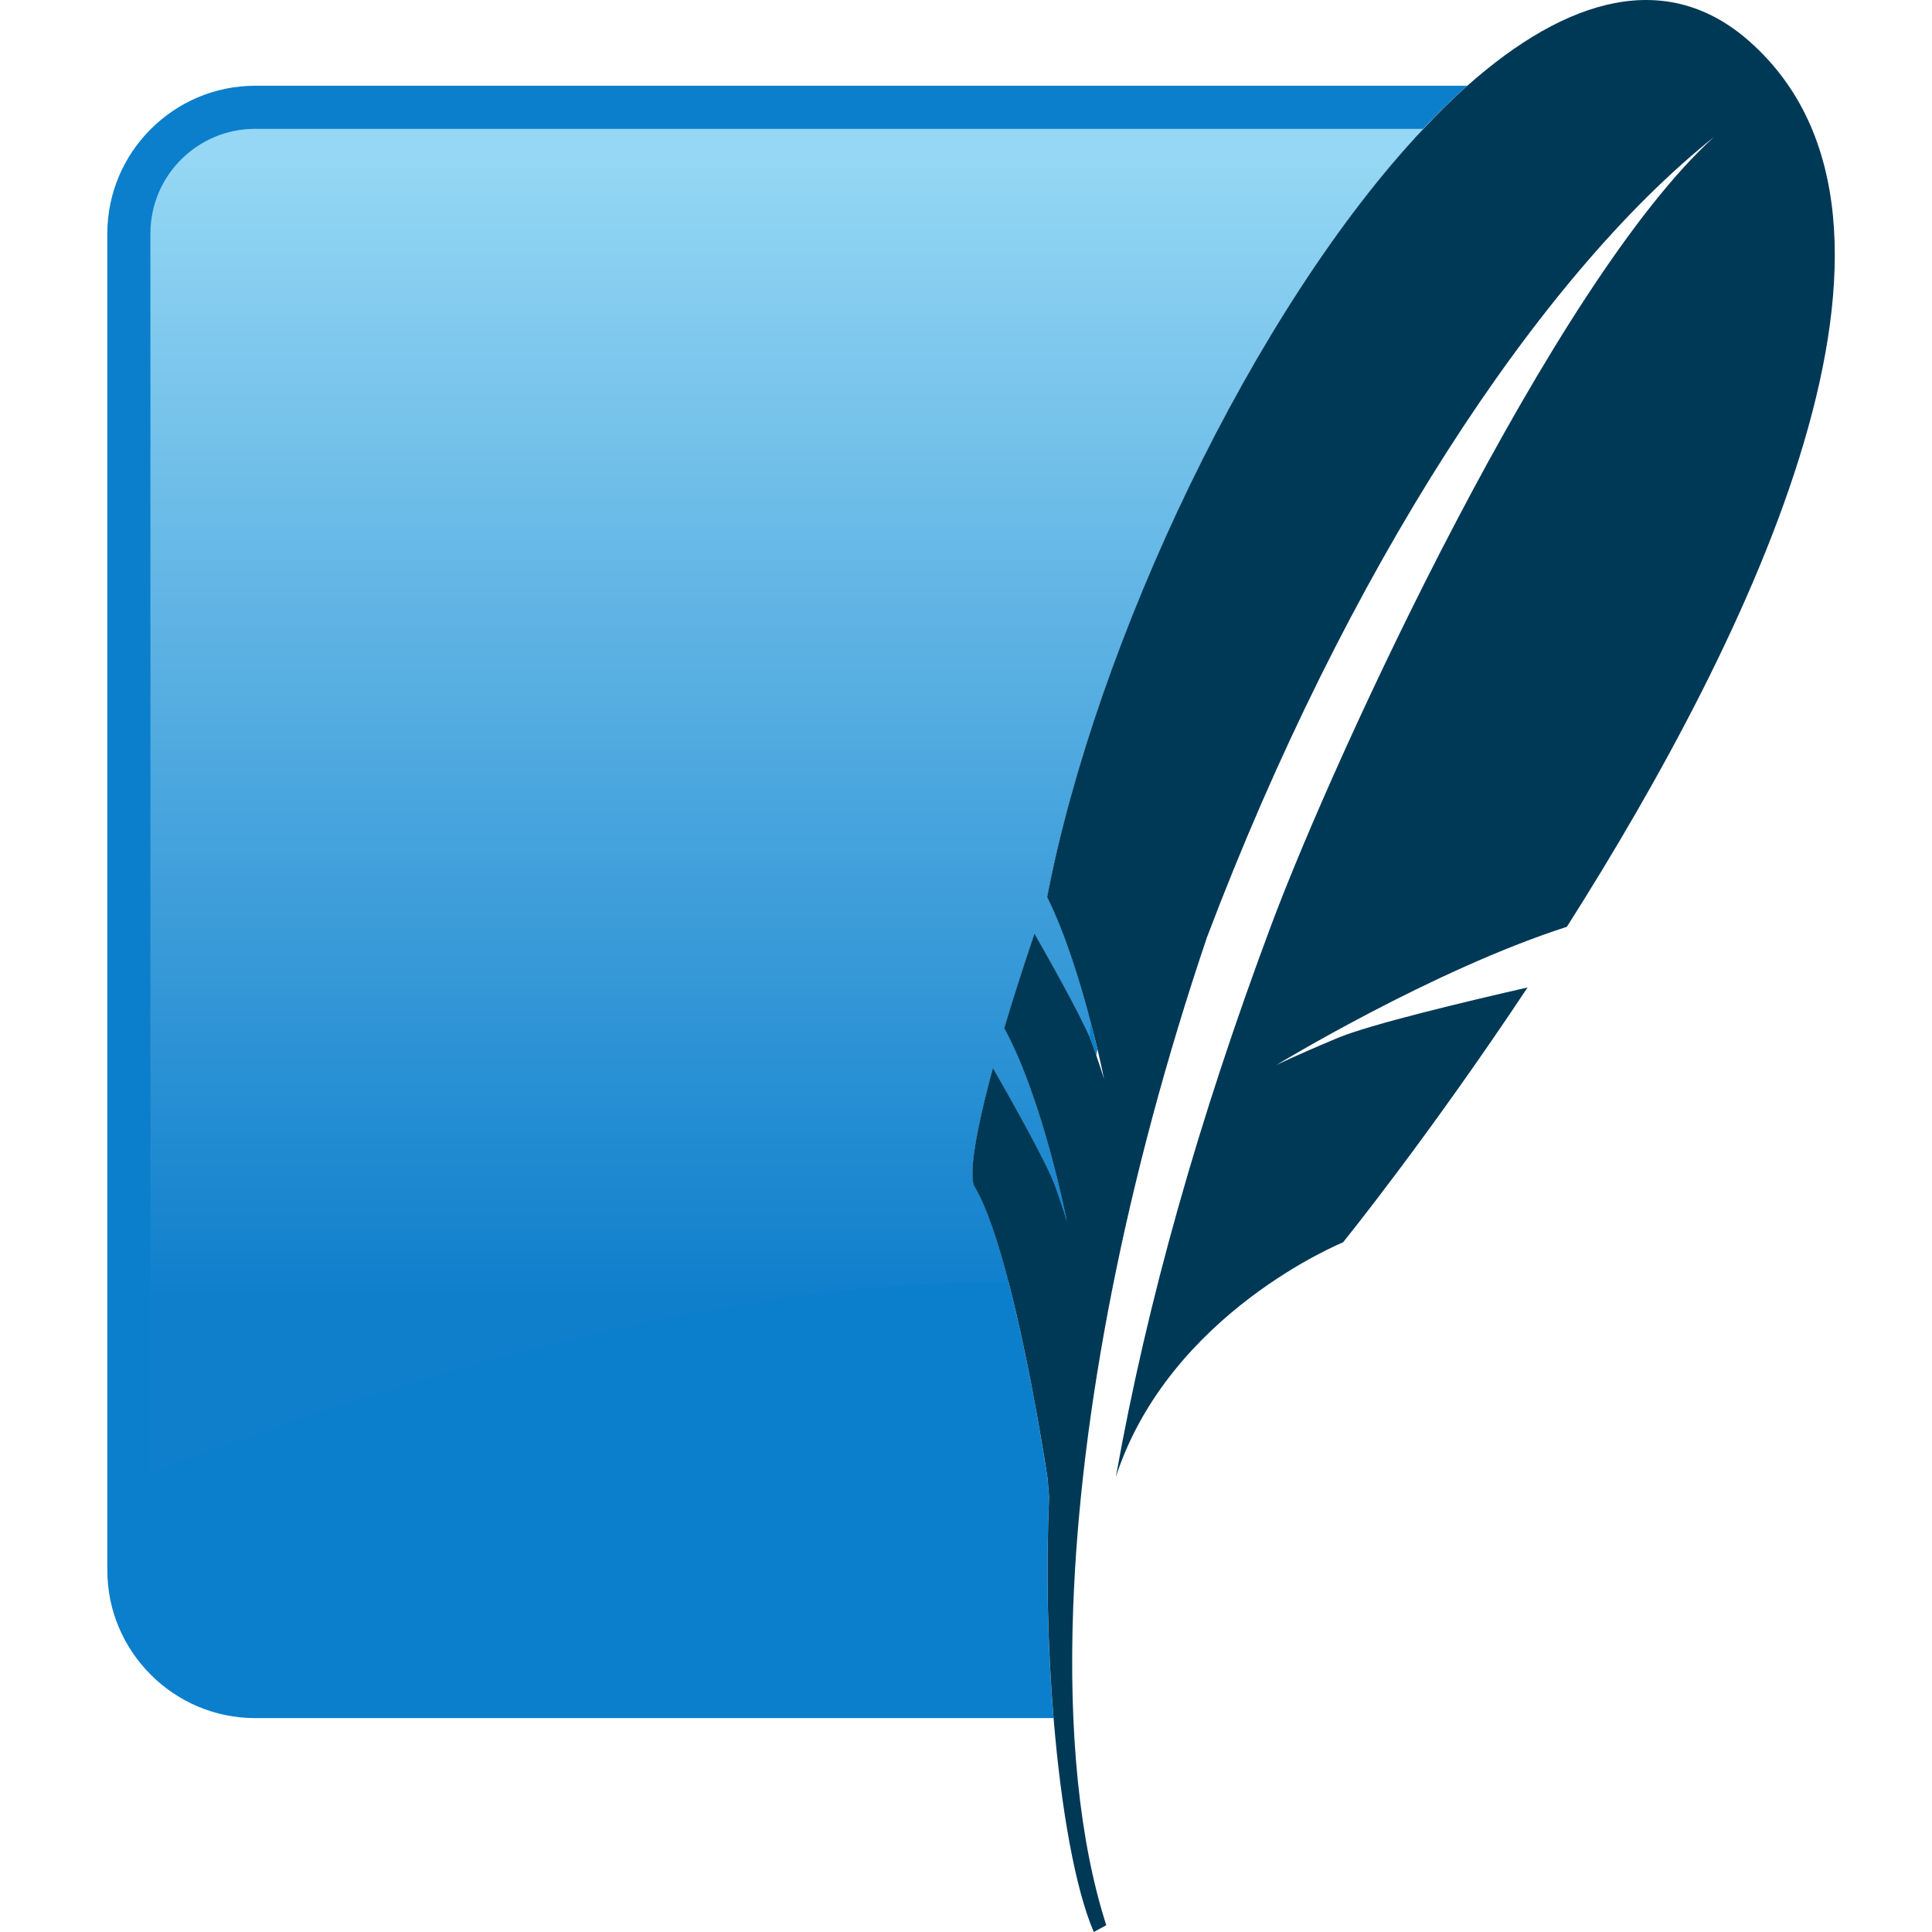
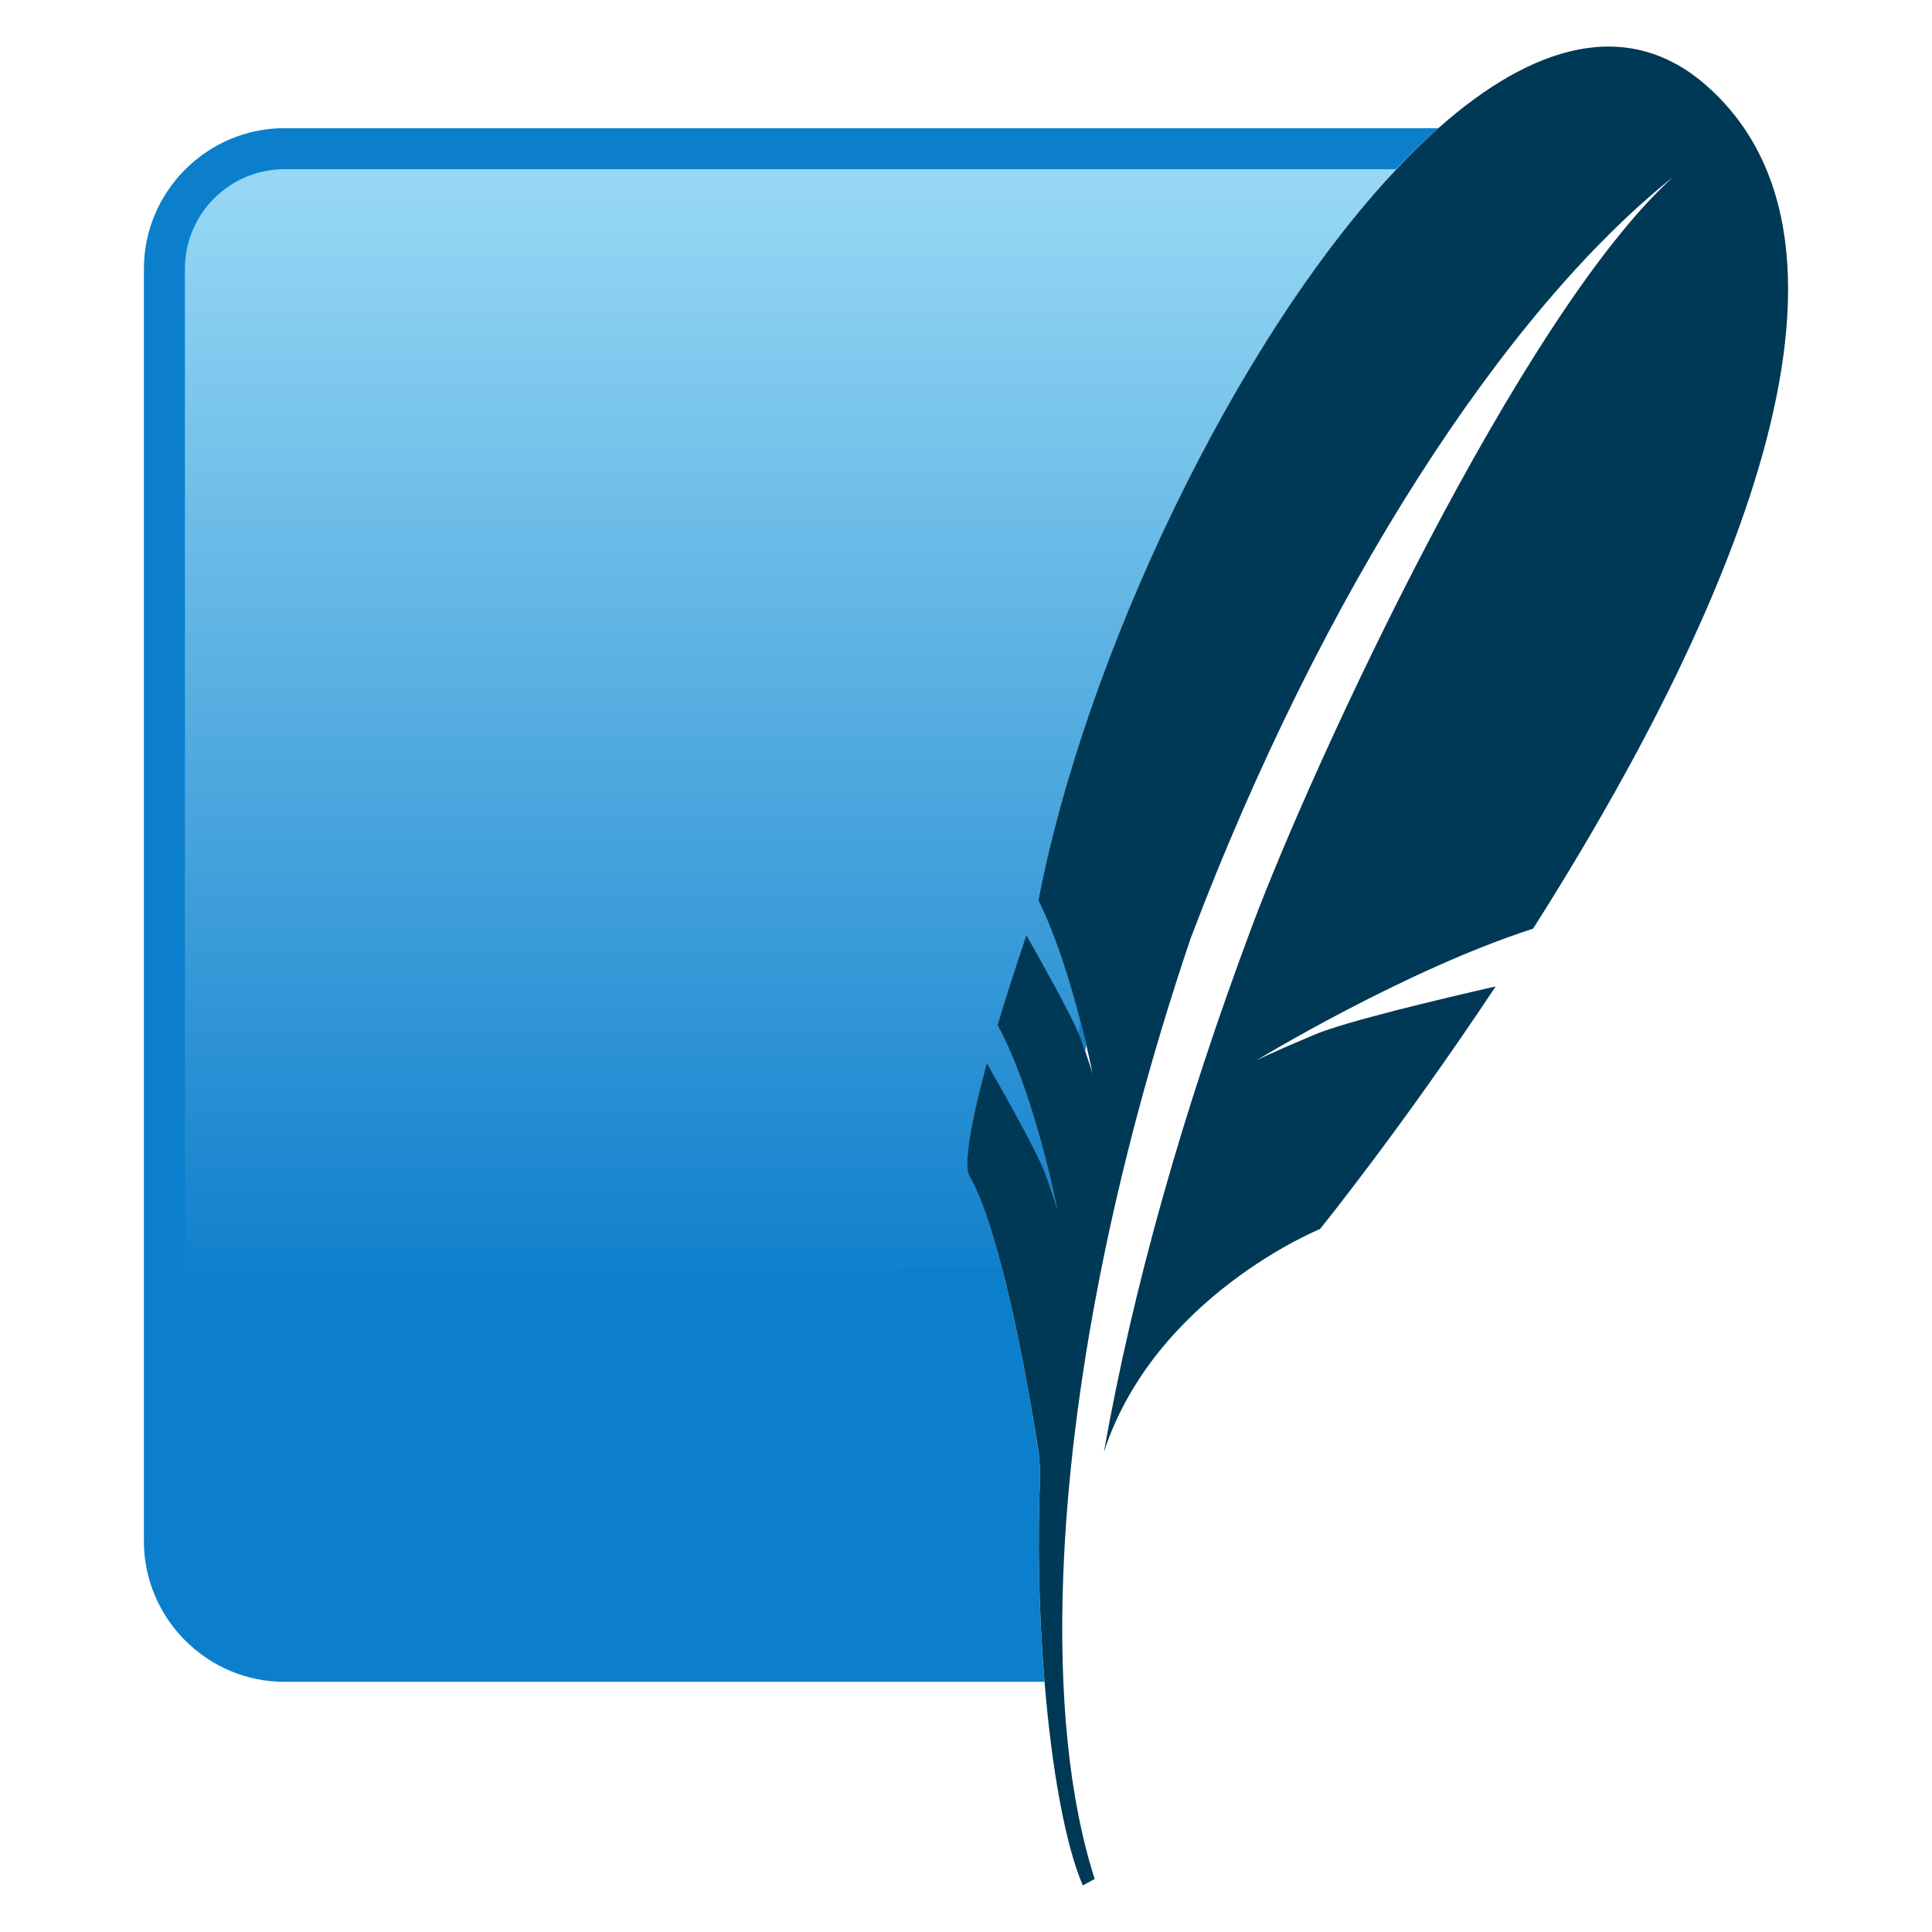
- <svg xmlns="http://www.w3.org/2000/svg" viewBox="0 0 128 128">
+ <svg xmlns="http://www.w3.org/2000/svg" viewBox="-2.906 -3.241 134.483 134.483">
  <defs>
    <linearGradient id="sqlite-original-a" x1="-15.615" x2="-6.741" y1="-9.108" y2="-9.108" gradientTransform="rotate(90 -90.486 64.634) scale(9.2712)" gradientUnits="userSpaceOnUse">
      <stop stop-color="#95d7f4" offset="0" />
      <stop stop-color="#0f7fcc" offset=".92" />
      <stop stop-color="#0f7fcc" offset="1" />
    </linearGradient>
  </defs>
  <path d="M69.5 99.176c-.059-.73-.094-1.2-.094-1.2S67.2 83.087 64.57 78.642c-.414-.707.043-3.594 1.207-7.88.68 1.169 3.54 6.192 4.118 7.81.648 1.824.78 2.347.78 2.347s-1.57-8.082-4.144-12.797a162.286 162.286 0 012.004-6.265c.973 1.71 3.313 5.859 3.828 7.3.102.293.192.543.27.774.023-.137.05-.274.074-.414-.59-2.504-1.75-6.86-3.336-10.082 3.52-18.328 15.531-42.824 27.84-53.754H16.9c-5.387 0-9.789 4.406-9.789 9.789v88.57c0 5.383 4.406 9.789 9.79 9.789h52.897a118.657 118.657 0 01-.297-14.652" fill="#0b7fcc" />
  <path d="M65.777 70.762c.68 1.168 3.54 6.188 4.117 7.809.649 1.824.781 2.347.781 2.347s-1.57-8.082-4.144-12.797a164.535 164.535 0 012.004-6.27c.887 1.567 2.922 5.169 3.652 6.872l.082-.961c-.648-2.496-1.633-5.766-2.898-8.328 3.242-16.871 13.68-38.97 24.926-50.898H16.899a6.94 6.94 0 00-6.934 6.933v82.11c17.527-6.731 38.664-12.88 56.855-12.614-.672-2.605-1.441-4.96-2.25-6.324-.414-.707.043-3.597 1.207-7.879" fill="url(#sqlite-original-a)" />
  <path d="M115.95 2.781c-5.5-4.906-12.164-2.933-18.734 2.899a44.347 44.347 0 00-2.914 2.859c-11.25 11.926-21.684 34.023-24.926 50.895 1.262 2.563 2.25 5.832 2.894 8.328.168.64.32 1.242.442 1.754.285 1.207.437 1.996.437 1.996s-.101-.383-.515-1.582c-.078-.23-.168-.484-.27-.773-.043-.125-.105-.274-.172-.434-.734-1.703-2.765-5.305-3.656-6.867-.762 2.25-1.437 4.36-2.004 6.265 2.578 4.715 4.149 12.797 4.149 12.797s-.137-.523-.782-2.347c-.578-1.621-3.441-6.64-4.117-7.809-1.164 4.281-1.625 7.172-1.207 7.88.809 1.362 1.574 3.722 2.25 6.323 1.524 5.867 2.586 13.012 2.586 13.012s.031.469.094 1.2a118.653 118.653 0 00.297 14.651c.504 6.11 1.453 11.363 2.664 14.172l.828-.449c-1.781-5.535-2.504-12.793-2.188-21.156.48-12.793 3.422-28.215 8.856-44.289 9.191-24.27 21.938-43.738 33.602-53.035-10.633 9.602-25.023 40.684-29.332 52.195-4.82 12.891-8.238 24.984-10.301 36.574 3.55-10.863 15.047-15.53 15.047-15.53s5.637-6.958 12.227-16.888c-3.95.903-10.43 2.442-12.598 3.352-3.2 1.344-4.067 1.8-4.067 1.8s10.371-6.312 19.27-9.171c12.234-19.27 25.562-46.648 12.141-58.621" fill="#003956" />
</svg>
